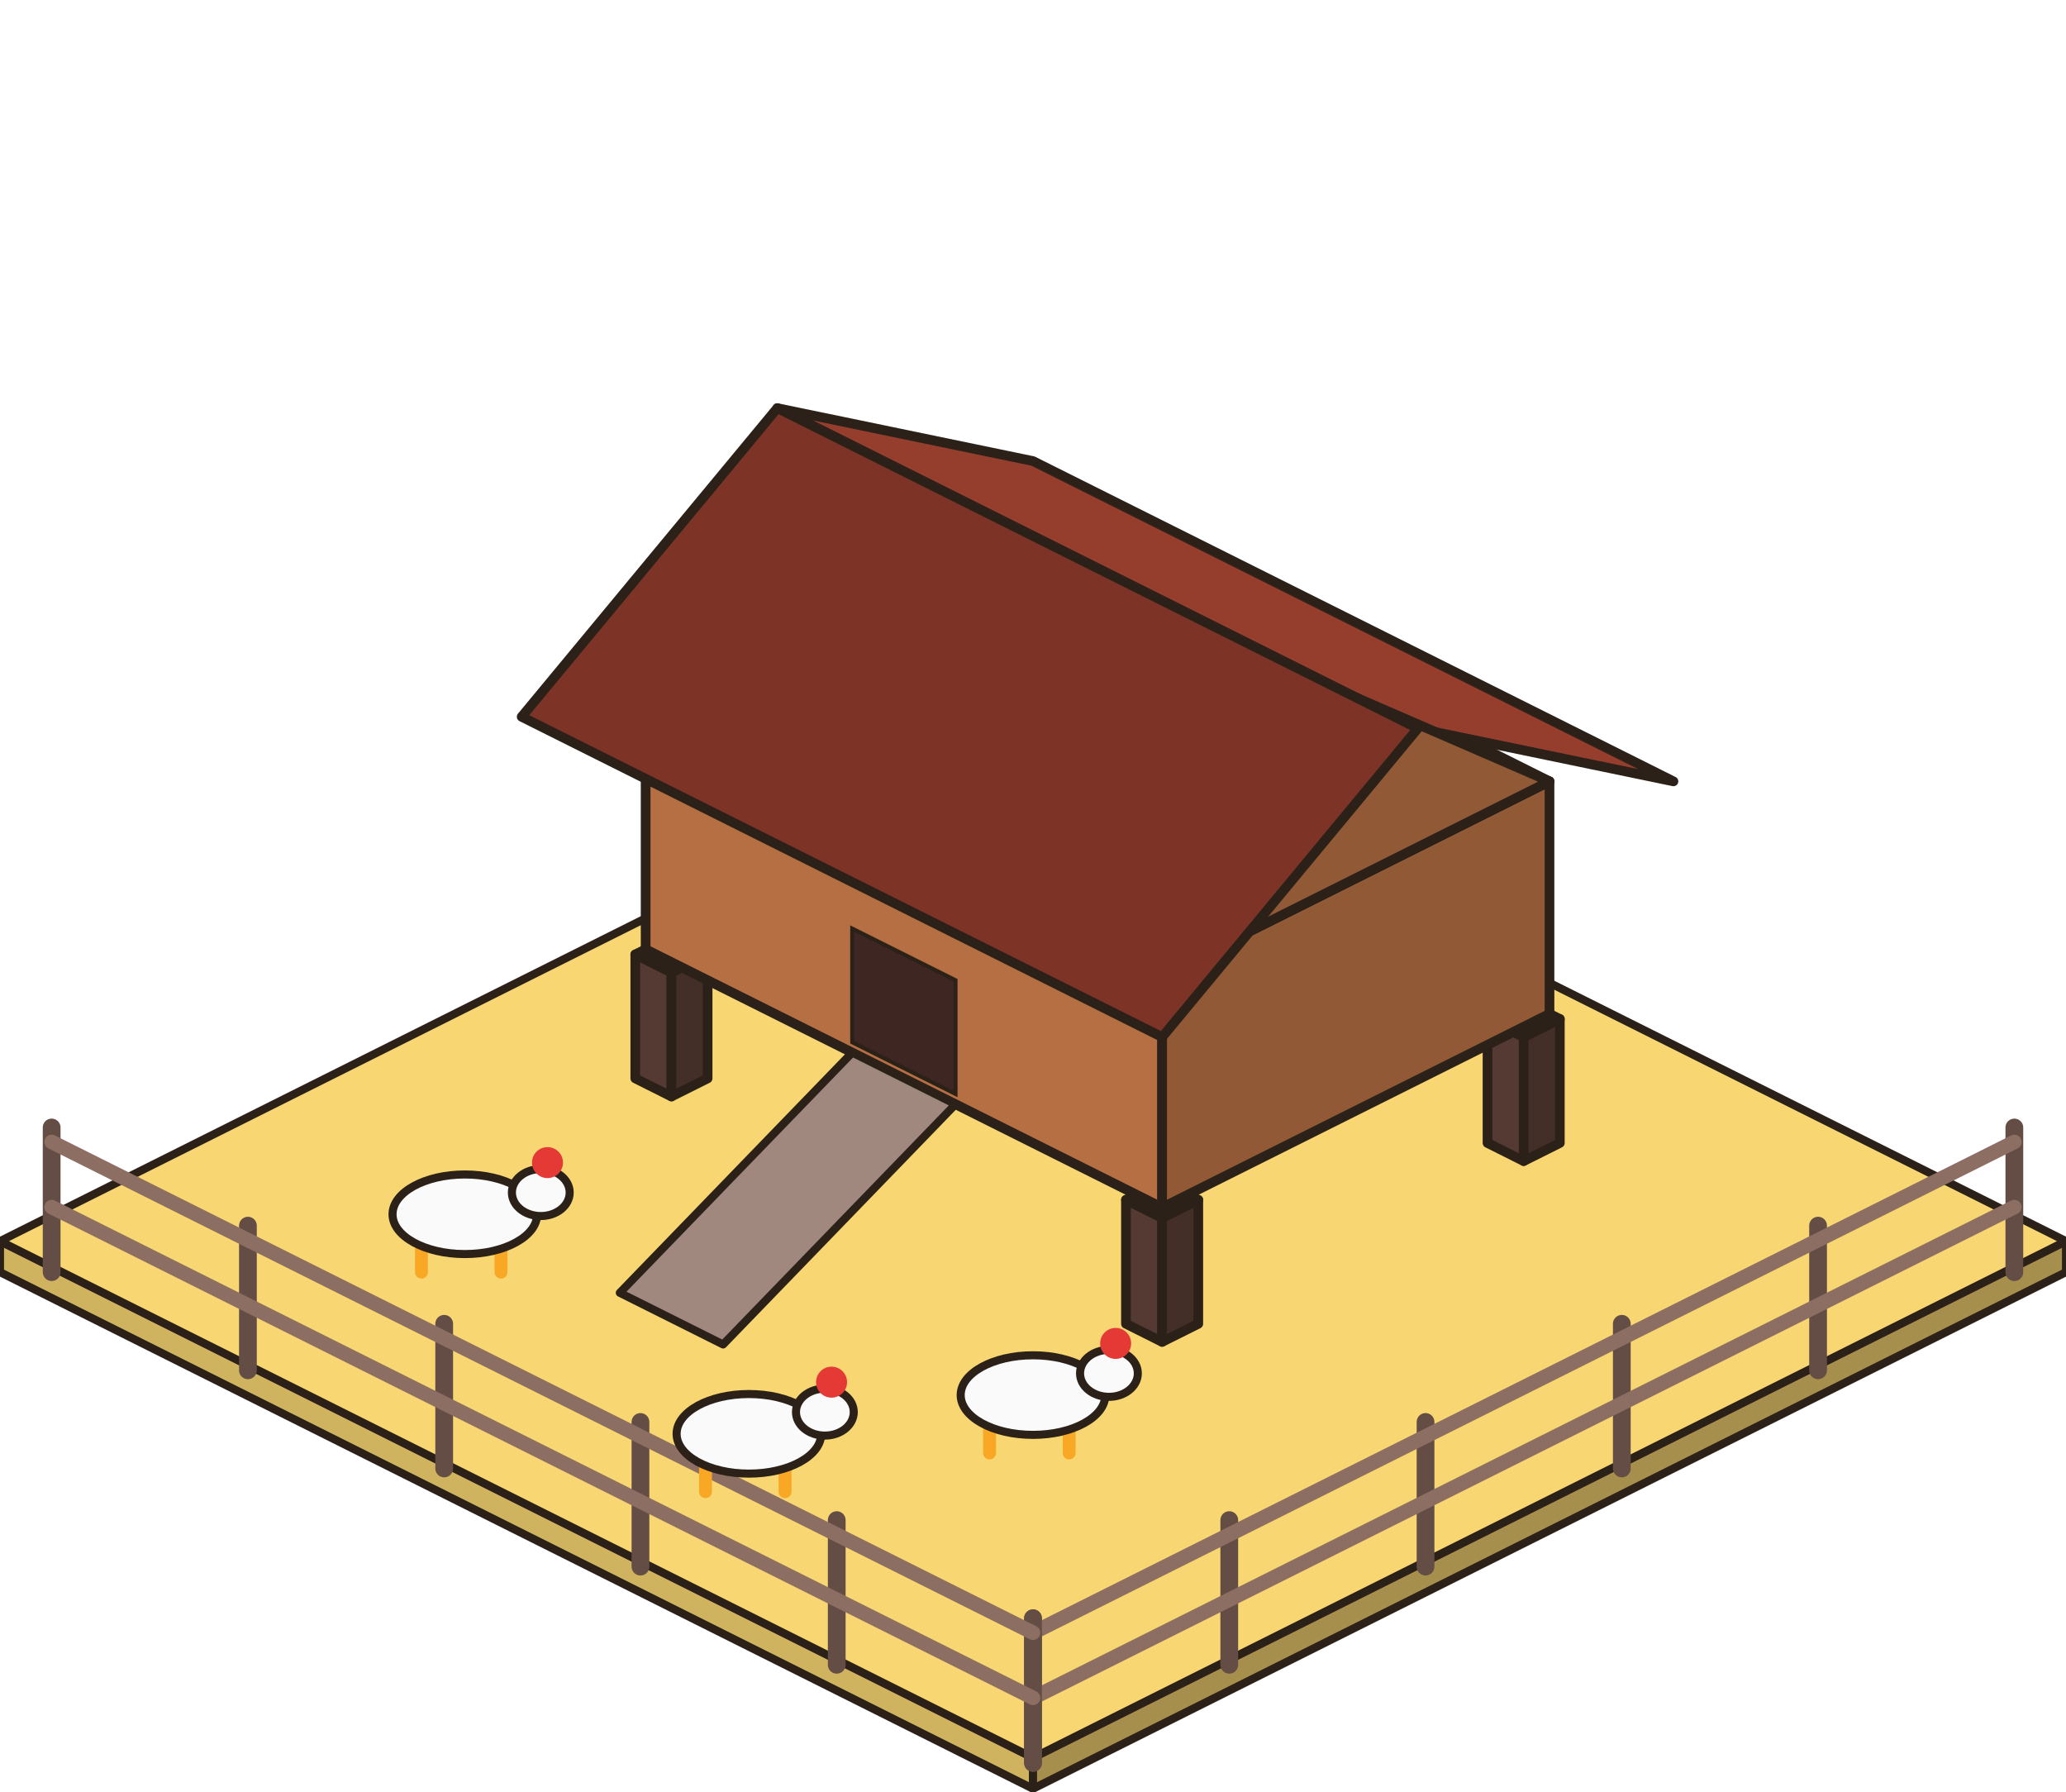
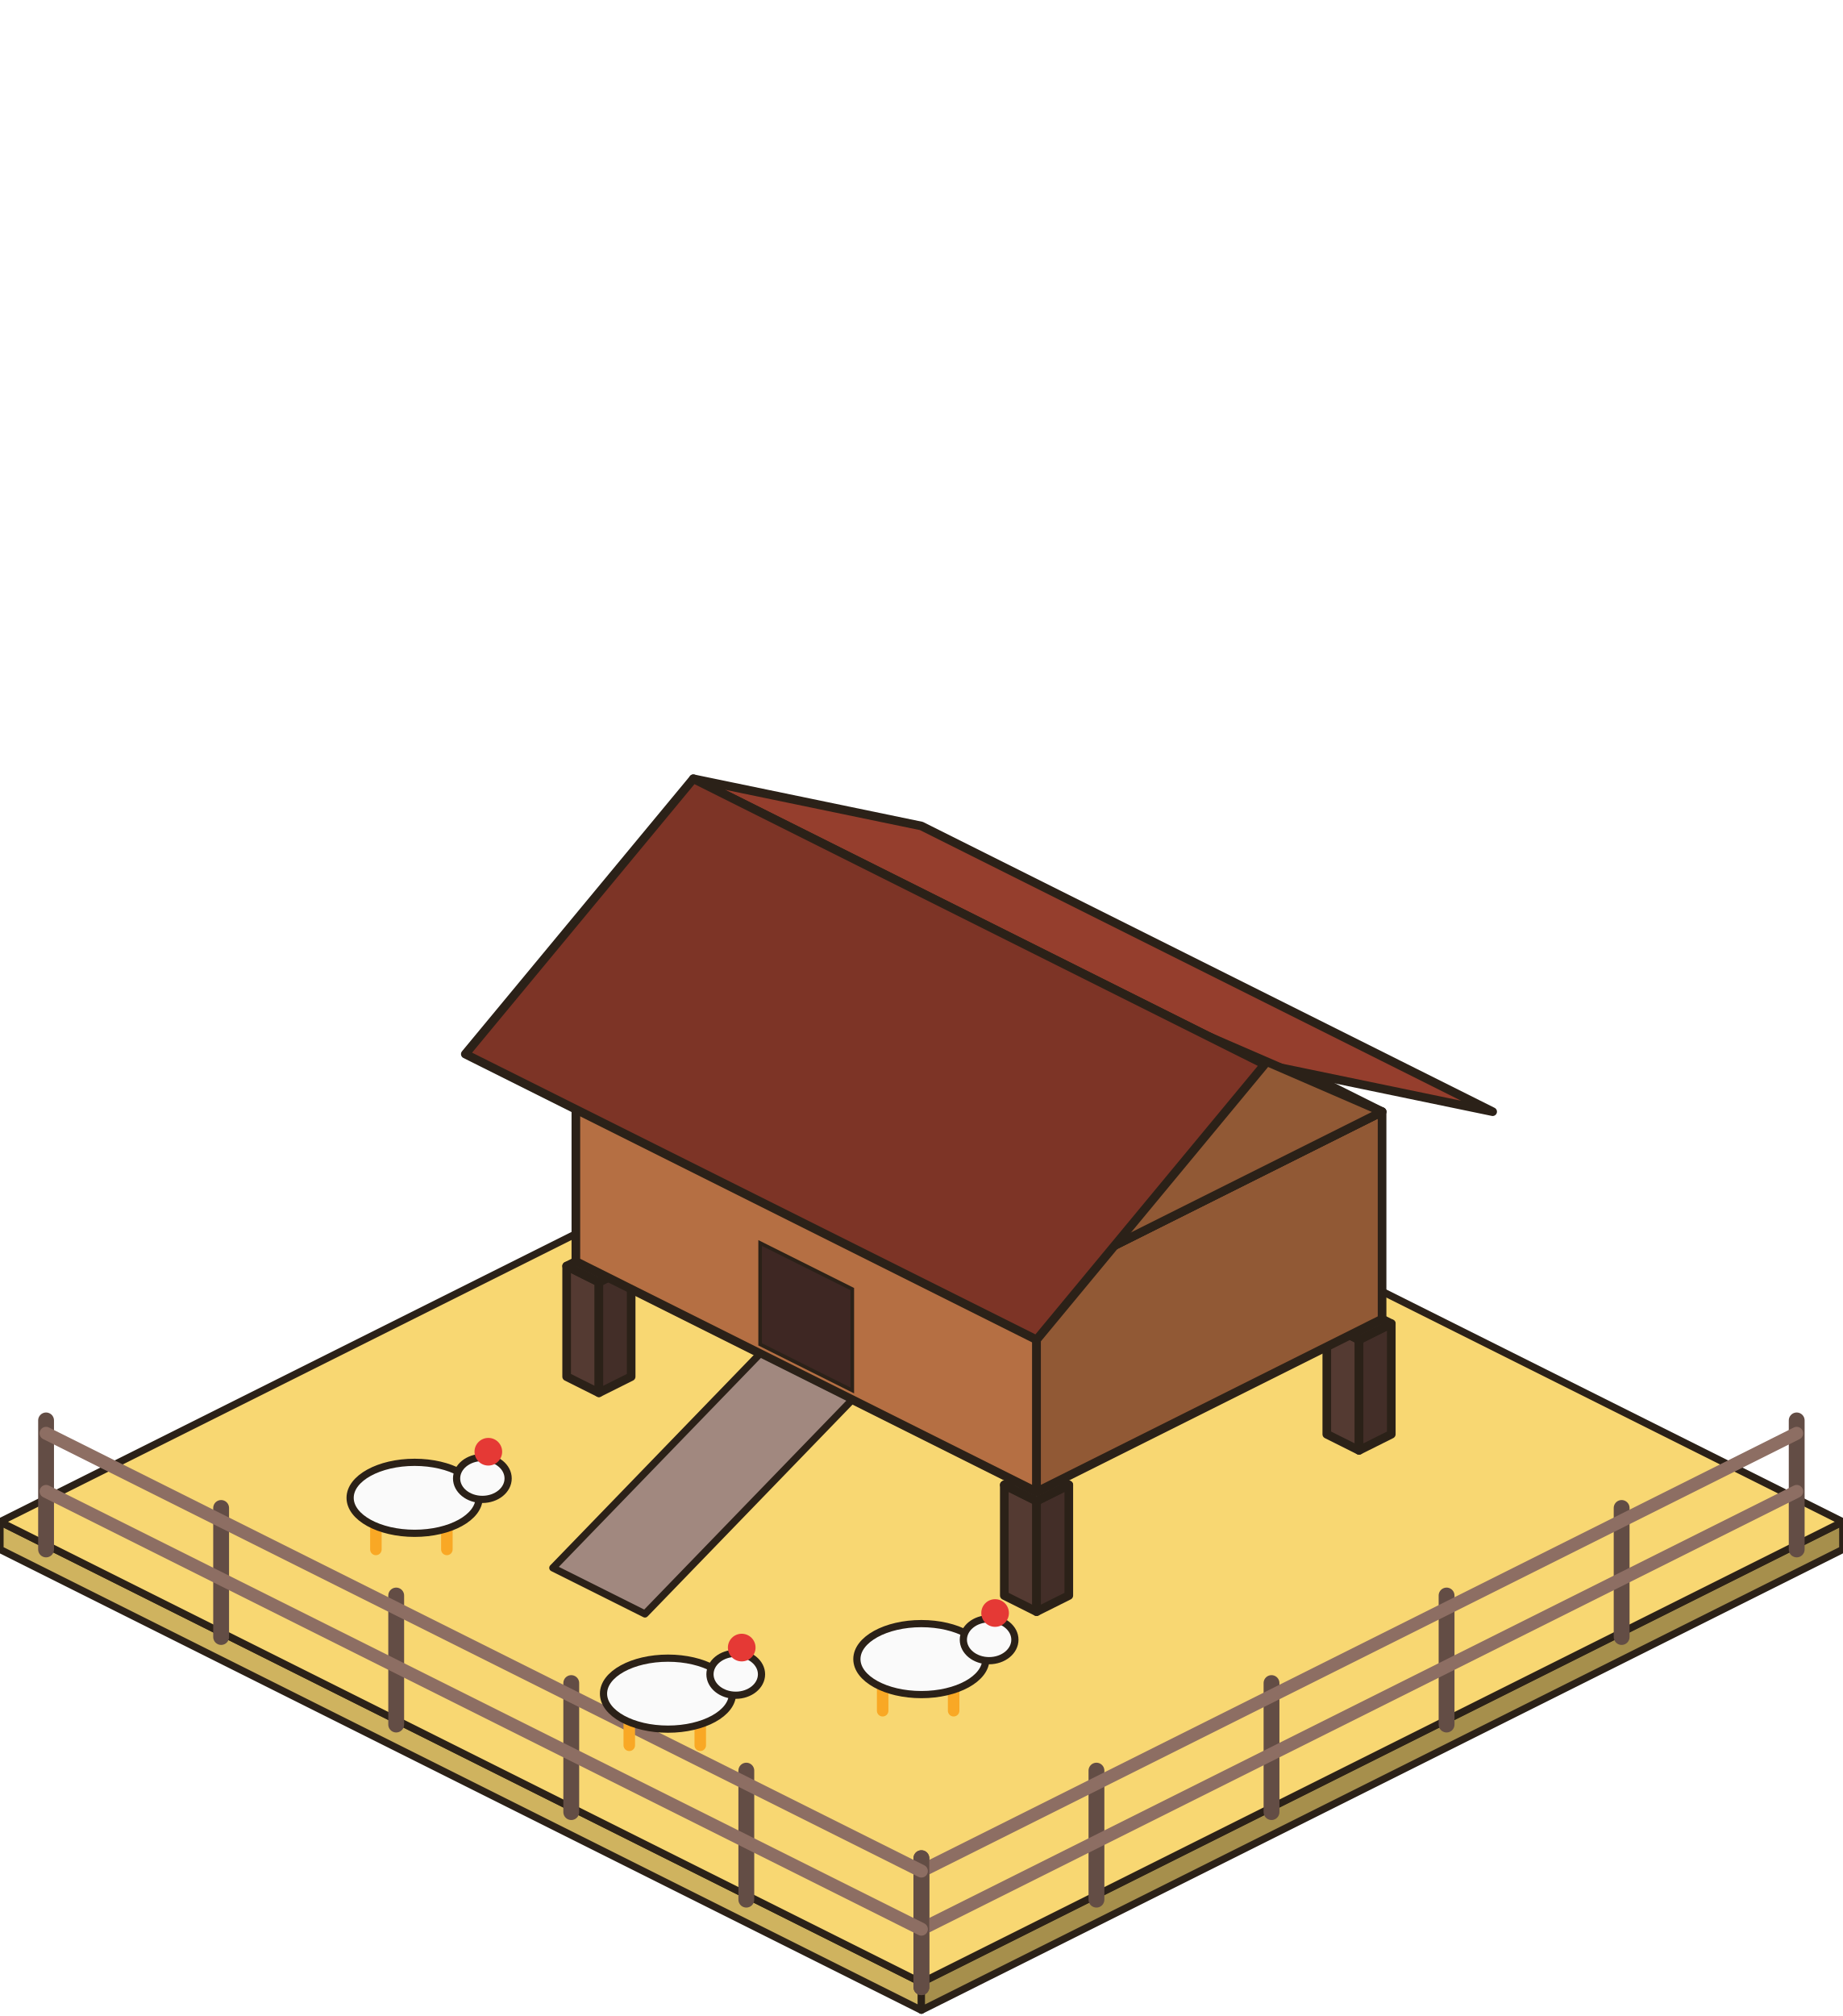
- <svg xmlns="http://www.w3.org/2000/svg" viewBox="0 0 256 222" width="512" height="444">
-   <polygon points="0.00,157.60 128.00,221.60 128.00,217.76 0.00,153.76" fill="#cfb35f" stroke="#2b2118" stroke-width="1.0" stroke-linejoin="round" />
-   <polygon points="128.00,221.60 256.00,157.60 256.00,153.76 128.00,217.76" fill="#a68f4c" stroke="#2b2118" stroke-width="1.0" stroke-linejoin="round" />
-   <polygon points="128.00,89.76 256.00,153.76 128.00,217.76 0.00,153.76" fill="#f8d772" stroke="#2b2118" stroke-width="1.0" stroke-linejoin="round" />
-   <line x1="249.60" y1="157.60" x2="249.60" y2="139.68" stroke="#634d45" stroke-width="2.2" stroke-linecap="round" />
-   <line x1="225.28" y1="169.76" x2="225.28" y2="151.84" stroke="#634d45" stroke-width="2.2" stroke-linecap="round" />
-   <line x1="200.96" y1="181.92" x2="200.96" y2="164.00" stroke="#634d45" stroke-width="2.2" stroke-linecap="round" />
-   <line x1="176.64" y1="194.08" x2="176.64" y2="176.16" stroke="#634d45" stroke-width="2.2" stroke-linecap="round" />
-   <line x1="152.32" y1="206.24" x2="152.32" y2="188.32" stroke="#634d45" stroke-width="2.2" stroke-linecap="round" />
-   <line x1="128.00" y1="218.40" x2="128.00" y2="200.48" stroke="#634d45" stroke-width="2.2" stroke-linecap="round" />
-   <line x1="249.60" y1="149.54" x2="128.00" y2="210.34" stroke="#8d6e63" stroke-width="1.8" stroke-linecap="round" />
-   <line x1="249.60" y1="141.47" x2="128.00" y2="202.27" stroke="#8d6e63" stroke-width="1.8" stroke-linecap="round" />
-   <polygon points="78.72,133.60 83.20,135.84 83.20,120.48 78.72,118.24" fill="#543a32" stroke="#2b2118" stroke-width="1.2" stroke-linejoin="round" />
-   <polygon points="83.20,135.84 87.68,133.60 87.68,118.24 83.20,120.48" fill="#432e28" stroke="#2b2118" stroke-width="1.2" stroke-linejoin="round" />
-   <polygon points="83.20,116.00 87.68,118.24 83.20,120.48 78.72,118.24" fill="#64453b" stroke="#2b2118" stroke-width="1.2" stroke-linejoin="round" />
-   <polygon points="139.52,164.00 144.00,166.24 144.00,150.88 139.52,148.64" fill="#543a32" stroke="#2b2118" stroke-width="1.2" stroke-linejoin="round" />
-   <polygon points="144.00,166.24 148.48,164.00 148.48,148.64 144.00,150.88" fill="#432e28" stroke="#2b2118" stroke-width="1.2" stroke-linejoin="round" />
-   <polygon points="144.00,146.40 148.48,148.64 144.00,150.88 139.52,148.64" fill="#64453b" stroke="#2b2118" stroke-width="1.2" stroke-linejoin="round" />
-   <polygon points="184.32,141.60 188.80,143.84 188.80,128.48 184.32,126.24" fill="#543a32" stroke="#2b2118" stroke-width="1.2" stroke-linejoin="round" />
-   <polygon points="188.80,143.84 193.28,141.60 193.28,126.24 188.80,128.48" fill="#432e28" stroke="#2b2118" stroke-width="1.2" stroke-linejoin="round" />
-   <polygon points="188.80,124.00 193.28,126.24 188.80,128.48 184.32,126.24" fill="#64453b" stroke="#2b2118" stroke-width="1.2" stroke-linejoin="round" />
-   <polygon points="80.00,117.60 144.00,149.60 144.00,120.80 80.00,88.80" fill="#b56f43" stroke="#2b2118" stroke-width="1.2" stroke-linejoin="round" />
-   <polygon points="144.00,149.60 192.00,125.60 192.00,96.80 144.00,120.80" fill="#915935" stroke="#2b2118" stroke-width="1.2" stroke-linejoin="round" />
-   <polygon points="128.00,64.80 192.00,96.80 144.00,120.80 80.00,88.80" fill="#d98550" stroke="#2b2118" stroke-width="1.2" stroke-linejoin="round" />
-   <g transform="matrix(64.000,32.000,0.000,-64.000,80.00,117.60)">
+ <svg xmlns="http://www.w3.org/2000/svg" viewBox="0 0 256 280" width="512" height="560">
+   <polygon points="0.00,215.20 128.00,279.20 128.00,275.36 0.00,211.36" fill="#cfb35f" stroke="#2b2118" stroke-width="1" stroke-linejoin="round" />
+   <polygon points="128.00,279.20 256.00,215.20 256.00,211.36 128.00,275.36" fill="#a68f4c" stroke="#2b2118" stroke-width="1" stroke-linejoin="round" />
+   <polygon points="128.00,147.36 256.00,211.36 128.00,275.36 0.00,211.36" fill="#f8d772" stroke="#2b2118" stroke-width="1" stroke-linejoin="round" />
+   <line x1="249.60" y1="215.20" x2="249.60" y2="197.28" stroke="#634d45" stroke-width="2.2" stroke-linecap="round" />
+   <line x1="225.28" y1="227.36" x2="225.28" y2="209.44" stroke="#634d45" stroke-width="2.2" stroke-linecap="round" />
+   <line x1="200.96" y1="239.52" x2="200.96" y2="221.60" stroke="#634d45" stroke-width="2.2" stroke-linecap="round" />
+   <line x1="176.64" y1="251.68" x2="176.64" y2="233.76" stroke="#634d45" stroke-width="2.2" stroke-linecap="round" />
+   <line x1="152.32" y1="263.84" x2="152.32" y2="245.92" stroke="#634d45" stroke-width="2.2" stroke-linecap="round" />
+   <line x1="128.00" y1="276.00" x2="128.00" y2="258.08" stroke="#634d45" stroke-width="2.2" stroke-linecap="round" />
+   <line x1="249.60" y1="207.14" x2="128.00" y2="267.94" stroke="#8d6e63" stroke-width="1.8" stroke-linecap="round" />
+   <line x1="249.60" y1="199.07" x2="128.00" y2="259.87" stroke="#8d6e63" stroke-width="1.8" stroke-linecap="round" />
+   <polygon points="78.72,191.20 83.20,193.44 83.20,178.08 78.72,175.84" fill="#543a32" stroke="#2b2118" stroke-width="1.2" stroke-linejoin="round" />
+   <polygon points="83.20,193.44 87.68,191.20 87.68,175.84 83.20,178.08" fill="#432e28" stroke="#2b2118" stroke-width="1.2" stroke-linejoin="round" />
+   <polygon points="83.20,173.60 87.68,175.84 83.20,178.08 78.72,175.84" fill="#64453b" stroke="#2b2118" stroke-width="1.2" stroke-linejoin="round" />
+   <polygon points="139.52,221.60 144.00,223.84 144.00,208.48 139.52,206.24" fill="#543a32" stroke="#2b2118" stroke-width="1.2" stroke-linejoin="round" />
+   <polygon points="144.00,223.84 148.48,221.60 148.48,206.24 144.00,208.48" fill="#432e28" stroke="#2b2118" stroke-width="1.2" stroke-linejoin="round" />
+   <polygon points="144.00,204.00 148.48,206.24 144.00,208.48 139.52,206.24" fill="#64453b" stroke="#2b2118" stroke-width="1.2" stroke-linejoin="round" />
+   <polygon points="184.32,199.20 188.80,201.44 188.80,186.08 184.32,183.84" fill="#543a32" stroke="#2b2118" stroke-width="1.2" stroke-linejoin="round" />
+   <polygon points="188.80,201.44 193.28,199.20 193.28,183.84 188.80,186.08" fill="#432e28" stroke="#2b2118" stroke-width="1.2" stroke-linejoin="round" />
+   <polygon points="188.80,181.60 193.28,183.84 188.80,186.08 184.32,183.84" fill="#64453b" stroke="#2b2118" stroke-width="1.2" stroke-linejoin="round" />
+   <polygon points="80.00,175.20 144.00,207.20 144.00,178.40 80.00,146.40" fill="#b56f43" stroke="#2b2118" stroke-width="1.2" stroke-linejoin="round" />
+   <polygon points="144.00,207.20 192.00,183.20 192.00,154.40 144.00,178.40" fill="#915935" stroke="#2b2118" stroke-width="1.2" stroke-linejoin="round" />
+   <polygon points="128.00,122.40 192.00,154.40 144.00,178.40 80.00,146.40" fill="#d98550" stroke="#2b2118" stroke-width="1.2" stroke-linejoin="round" />
+   <g transform="matrix(64.000,32.000,0.000,-64.000,80.00,175.20)">
    <rect x="0.4" y="0.02" width="0.2" height="0.22" fill="#3e2723" stroke="#2b2118" stroke-width="1" vector-effect="non-scaling-stroke" />
  </g>
-   <polygon points="105.60,130.40 118.40,136.80 89.60,166.56 76.80,160.16" fill="#a1887f" stroke="#2b2118" stroke-width="1" stroke-linejoin="round" />
-   <polygon points="128.00,57.12 207.36,96.80 175.68,90.24 96.32,50.56" fill="#953e2d" stroke="#2b2118" stroke-width="1.2" stroke-linejoin="round" />
-   <polygon points="144.00,120.80 192.00,96.80 168.00,86.40" fill="#915935" stroke="#2b2118" stroke-width="1.2" stroke-linejoin="round" />
-   <polygon points="64.64,88.80 144.00,128.48 175.68,90.24 96.32,50.56" fill="#7d3426" stroke="#2b2118" stroke-width="1.2" stroke-linejoin="round" />
-   <line x1="6.40" y1="157.60" x2="6.40" y2="139.68" stroke="#634d45" stroke-width="2.2" stroke-linecap="round" />
-   <line x1="30.72" y1="169.76" x2="30.72" y2="151.84" stroke="#634d45" stroke-width="2.2" stroke-linecap="round" />
-   <line x1="55.04" y1="181.92" x2="55.04" y2="164.00" stroke="#634d45" stroke-width="2.2" stroke-linecap="round" />
-   <line x1="79.36" y1="194.08" x2="79.36" y2="176.16" stroke="#634d45" stroke-width="2.2" stroke-linecap="round" />
-   <line x1="103.68" y1="206.24" x2="103.68" y2="188.32" stroke="#634d45" stroke-width="2.2" stroke-linecap="round" />
-   <line x1="128.00" y1="218.40" x2="128.00" y2="200.48" stroke="#634d45" stroke-width="2.2" stroke-linecap="round" />
-   <line x1="6.40" y1="149.54" x2="128.00" y2="210.34" stroke="#8d6e63" stroke-width="1.8" stroke-linecap="round" />
-   <line x1="6.40" y1="141.47" x2="128.00" y2="202.27" stroke="#8d6e63" stroke-width="1.8" stroke-linecap="round" />
-   <line x1="122.62" y1="175.07" x2="122.62" y2="180.00" stroke="#f9a825" stroke-width="1.6" stroke-linecap="round" />
-   <line x1="132.48" y1="175.07" x2="132.48" y2="180.00" stroke="#f9a825" stroke-width="1.6" stroke-linecap="round" />
-   <ellipse cx="128.00" cy="172.83" rx="8.96" ry="4.93" fill="#fafafa" stroke="#2b2118" stroke-width="1" />
-   <ellipse cx="137.41" cy="170.14" rx="3.58" ry="2.91" fill="#fafafa" stroke="#2b2118" stroke-width="1" />
-   <circle cx="138.24" cy="166.43" r="1.92" fill="#e53935" />
-   <line x1="52.22" y1="152.67" x2="52.22" y2="157.60" stroke="#f9a825" stroke-width="1.6" stroke-linecap="round" />
-   <line x1="62.08" y1="152.67" x2="62.08" y2="157.60" stroke="#f9a825" stroke-width="1.6" stroke-linecap="round" />
-   <ellipse cx="57.60" cy="150.43" rx="8.96" ry="4.93" fill="#fafafa" stroke="#2b2118" stroke-width="1" />
-   <ellipse cx="67.01" cy="147.74" rx="3.58" ry="2.91" fill="#fafafa" stroke="#2b2118" stroke-width="1" />
-   <circle cx="67.84" cy="144.03" r="1.92" fill="#e53935" />
-   <line x1="87.42" y1="179.87" x2="87.42" y2="184.80" stroke="#f9a825" stroke-width="1.6" stroke-linecap="round" />
-   <line x1="97.28" y1="179.87" x2="97.28" y2="184.80" stroke="#f9a825" stroke-width="1.6" stroke-linecap="round" />
-   <ellipse cx="92.80" cy="177.63" rx="8.96" ry="4.93" fill="#fafafa" stroke="#2b2118" stroke-width="1" />
-   <ellipse cx="102.21" cy="174.94" rx="3.58" ry="2.91" fill="#fafafa" stroke="#2b2118" stroke-width="1" />
-   <circle cx="103.04" cy="171.23" r="1.92" fill="#e53935" />
+   <polygon points="105.60,188.00 118.40,194.40 89.60,224.16 76.80,217.76" fill="#a1887f" stroke="#2b2118" stroke-width="1" stroke-linejoin="round" />
+   <polygon points="128.00,114.72 207.36,154.40 175.68,147.84 96.32,108.16" fill="#953e2d" stroke="#2b2118" stroke-width="1.2" stroke-linejoin="round" />
+   <polygon points="144.00,178.40 192.00,154.40 168.00,144.00" fill="#915935" stroke="#2b2118" stroke-width="1.2" stroke-linejoin="round" />
+   <polygon points="64.64,146.40 144.00,186.08 175.68,147.84 96.32,108.16" fill="#7d3426" stroke="#2b2118" stroke-width="1.2" stroke-linejoin="round" />
+   <line x1="6.40" y1="215.20" x2="6.40" y2="197.28" stroke="#634d45" stroke-width="2.2" stroke-linecap="round" />
+   <line x1="30.72" y1="227.36" x2="30.72" y2="209.44" stroke="#634d45" stroke-width="2.2" stroke-linecap="round" />
+   <line x1="55.04" y1="239.52" x2="55.04" y2="221.60" stroke="#634d45" stroke-width="2.2" stroke-linecap="round" />
+   <line x1="79.36" y1="251.68" x2="79.36" y2="233.76" stroke="#634d45" stroke-width="2.2" stroke-linecap="round" />
+   <line x1="103.68" y1="263.84" x2="103.68" y2="245.92" stroke="#634d45" stroke-width="2.2" stroke-linecap="round" />
+   <line x1="128.00" y1="276.00" x2="128.00" y2="258.08" stroke="#634d45" stroke-width="2.2" stroke-linecap="round" />
+   <line x1="6.40" y1="207.14" x2="128.00" y2="267.94" stroke="#8d6e63" stroke-width="1.8" stroke-linecap="round" />
+   <line x1="6.40" y1="199.07" x2="128.00" y2="259.87" stroke="#8d6e63" stroke-width="1.8" stroke-linecap="round" />
+   <line x1="122.62" y1="232.67" x2="122.62" y2="237.60" stroke="#f9a825" stroke-width="1.6" stroke-linecap="round" />
+   <line x1="132.48" y1="232.67" x2="132.48" y2="237.60" stroke="#f9a825" stroke-width="1.6" stroke-linecap="round" />
+   <ellipse cx="128.00" cy="230.43" rx="8.96" ry="4.93" fill="#fafafa" stroke="#2b2118" stroke-width="1" />
+   <ellipse cx="137.41" cy="227.74" rx="3.58" ry="2.91" fill="#fafafa" stroke="#2b2118" stroke-width="1" />
+   <circle cx="138.24" cy="224.03" r="1.92" fill="#e53935" />
+   <line x1="52.22" y1="210.27" x2="52.22" y2="215.20" stroke="#f9a825" stroke-width="1.6" stroke-linecap="round" />
+   <line x1="62.08" y1="210.27" x2="62.08" y2="215.20" stroke="#f9a825" stroke-width="1.6" stroke-linecap="round" />
+   <ellipse cx="57.60" cy="208.03" rx="8.96" ry="4.93" fill="#fafafa" stroke="#2b2118" stroke-width="1" />
+   <ellipse cx="67.01" cy="205.34" rx="3.58" ry="2.91" fill="#fafafa" stroke="#2b2118" stroke-width="1" />
+   <circle cx="67.84" cy="201.63" r="1.92" fill="#e53935" />
+   <line x1="87.42" y1="237.47" x2="87.42" y2="242.40" stroke="#f9a825" stroke-width="1.6" stroke-linecap="round" />
+   <line x1="97.28" y1="237.47" x2="97.28" y2="242.40" stroke="#f9a825" stroke-width="1.6" stroke-linecap="round" />
+   <ellipse cx="92.80" cy="235.23" rx="8.96" ry="4.93" fill="#fafafa" stroke="#2b2118" stroke-width="1" />
+   <ellipse cx="102.21" cy="232.54" rx="3.58" ry="2.91" fill="#fafafa" stroke="#2b2118" stroke-width="1" />
+   <circle cx="103.04" cy="228.83" r="1.92" fill="#e53935" />
</svg>
